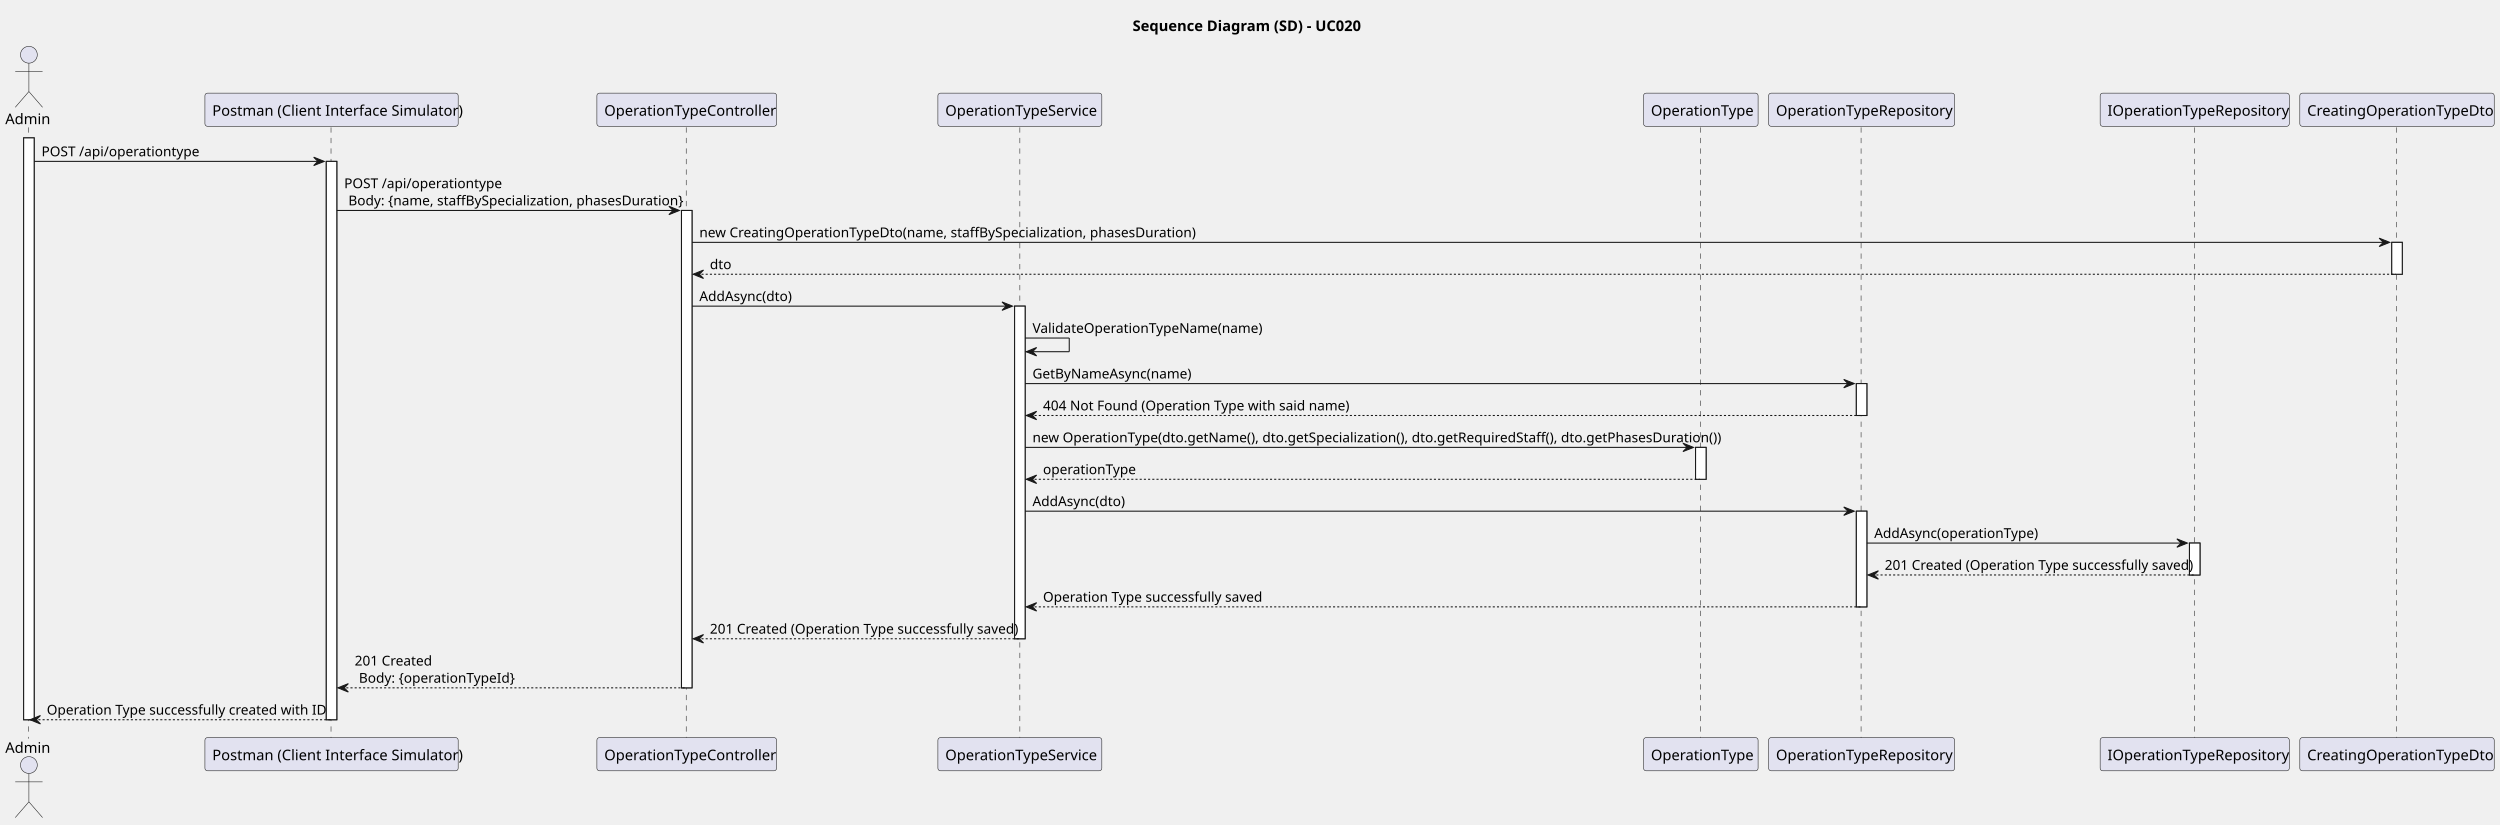
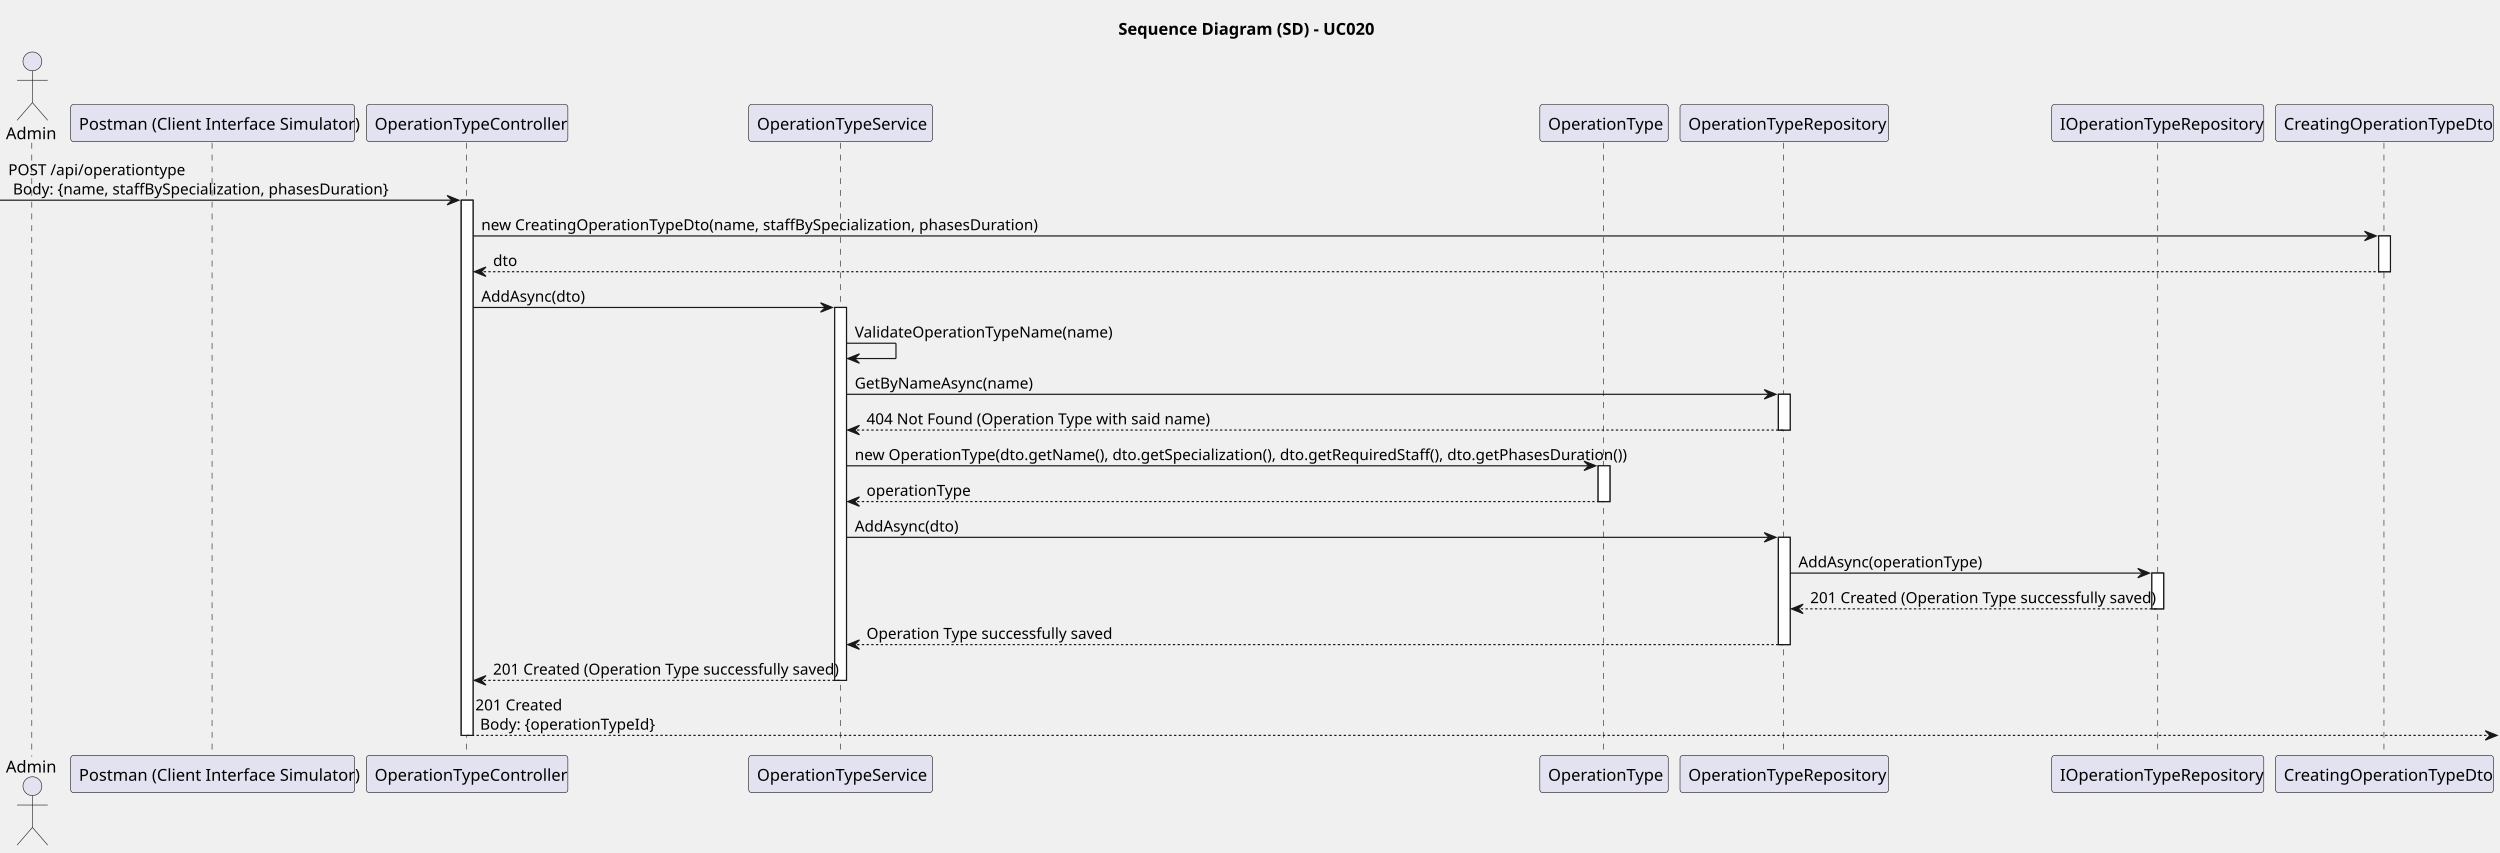
- <svg xmlns="http://www.w3.org/2000/svg" contentStyleType="text/css" height="785px" preserveAspectRatio="none" style="width:2379px;height:785px;background:#FFFFFF;" version="1.1" viewBox="0 0 2379 785" width="2379px" zoomAndPan="magnify">
+ <svg xmlns="http://www.w3.org/2000/svg" contentStyleType="text/css" height="724px" preserveAspectRatio="none" style="width:2122px;height:724px;background:#FFFFFF;" version="1.1" viewBox="0 0 2122 724" width="2122px" zoomAndPan="magnify">
  <defs />
  <g>
-     <text fill="#000000" font-family="sans-serif" font-size="14" font-weight="bold" lengthAdjust="spacing" textLength="222" x="1077.75" y="29.533">Sequence Diagram (SD) - UC020</text>
-     <rect fill="#FFFFFF" height="553.68" style="stroke:#181818;stroke-width:1.0;" width="10" x="22.5" y="131.219" />
-     <rect fill="#FFFFFF" height="531.328" style="stroke:#181818;stroke-width:1.0;" width="10" x="310.5" y="153.57" />
-     <rect fill="#FFFFFF" height="454.273" style="stroke:#181818;stroke-width:1.0;" width="10" x="648.5" y="200.273" />
-     <rect fill="#FFFFFF" height="316.516" style="stroke:#181818;stroke-width:1.0;" width="10" x="965.5" y="291.328" />
-     <rect fill="#FFFFFF" height="30.352" style="stroke:#181818;stroke-width:1.0;" width="10" x="1613.5" y="425.734" />
-     <rect fill="#FFFFFF" height="30.352" style="stroke:#181818;stroke-width:1.0;" width="10" x="1766.5" y="365.031" />
-     <rect fill="#FFFFFF" height="91.055" style="stroke:#181818;stroke-width:1.0;" width="10" x="1766.5" y="486.438" />
-     <rect fill="#FFFFFF" height="30.352" style="stroke:#181818;stroke-width:1.0;" width="10" x="2083.5" y="516.789" />
-     <rect fill="#FFFFFF" height="30.352" style="stroke:#181818;stroke-width:1.0;" width="10" x="2276" y="230.625" />
-     <line style="stroke:#181818;stroke-width:0.5;stroke-dasharray:5.0,5.0;" x1="27" x2="27" y1="121.219" y2="702.898" />
-     <line style="stroke:#181818;stroke-width:0.5;stroke-dasharray:5.0,5.0;" x1="315" x2="315" y1="121.219" y2="702.898" />
-     <line style="stroke:#181818;stroke-width:0.5;stroke-dasharray:5.0,5.0;" x1="653" x2="653" y1="121.219" y2="702.898" />
-     <line style="stroke:#181818;stroke-width:0.5;stroke-dasharray:5.0,5.0;" x1="970.5" x2="970.5" y1="121.219" y2="702.898" />
-     <line style="stroke:#181818;stroke-width:0.5;stroke-dasharray:5.0,5.0;" x1="1618" x2="1618" y1="121.219" y2="702.898" />
-     <line style="stroke:#181818;stroke-width:0.5;stroke-dasharray:5.0,5.0;" x1="1771" x2="1771" y1="121.219" y2="702.898" />
-     <line style="stroke:#181818;stroke-width:0.5;stroke-dasharray:5.0,5.0;" x1="2088.5" x2="2088.5" y1="121.219" y2="702.898" />
-     <line style="stroke:#181818;stroke-width:0.5;stroke-dasharray:5.0,5.0;" x1="2280.5" x2="2280.5" y1="121.219" y2="702.898" />
+     <text fill="#000000" font-family="sans-serif" font-size="14" font-weight="bold" lengthAdjust="spacing" textLength="222" x="949.25" y="29.533">Sequence Diagram (SD) - UC020</text>
+     <rect fill="#FFFFFF" height="454.273" style="stroke:#181818;stroke-width:1.0;" width="10" x="391.5" y="169.922" />
+     <rect fill="#FFFFFF" height="316.516" style="stroke:#181818;stroke-width:1.0;" width="10" x="708.5" y="260.977" />
+     <rect fill="#FFFFFF" height="30.352" style="stroke:#181818;stroke-width:1.0;" width="10" x="1356.5" y="395.383" />
+     <rect fill="#FFFFFF" height="30.352" style="stroke:#181818;stroke-width:1.0;" width="10" x="1509.5" y="334.68" />
+     <rect fill="#FFFFFF" height="91.055" style="stroke:#181818;stroke-width:1.0;" width="10" x="1509.5" y="456.086" />
+     <rect fill="#FFFFFF" height="30.352" style="stroke:#181818;stroke-width:1.0;" width="10" x="1826.5" y="486.438" />
+     <rect fill="#FFFFFF" height="30.352" style="stroke:#181818;stroke-width:1.0;" width="10" x="2019" y="200.273" />
+     <line style="stroke:#181818;stroke-width:0.5;stroke-dasharray:5.0,5.0;" x1="27" x2="27" y1="121.219" y2="642.195" />
+     <line style="stroke:#181818;stroke-width:0.5;stroke-dasharray:5.0,5.0;" x1="180" x2="180" y1="121.219" y2="642.195" />
+     <line style="stroke:#181818;stroke-width:0.5;stroke-dasharray:5.0,5.0;" x1="396" x2="396" y1="121.219" y2="642.195" />
+     <line style="stroke:#181818;stroke-width:0.5;stroke-dasharray:5.0,5.0;" x1="713.5" x2="713.5" y1="121.219" y2="642.195" />
+     <line style="stroke:#181818;stroke-width:0.5;stroke-dasharray:5.0,5.0;" x1="1361" x2="1361" y1="121.219" y2="642.195" />
+     <line style="stroke:#181818;stroke-width:0.5;stroke-dasharray:5.0,5.0;" x1="1514" x2="1514" y1="121.219" y2="642.195" />
+     <line style="stroke:#181818;stroke-width:0.5;stroke-dasharray:5.0,5.0;" x1="1831.5" x2="1831.5" y1="121.219" y2="642.195" />
+     <line style="stroke:#181818;stroke-width:0.5;stroke-dasharray:5.0,5.0;" x1="2023.5" x2="2023.5" y1="121.219" y2="642.195" />
    <text fill="#000000" font-family="sans-serif" font-size="14" lengthAdjust="spacing" textLength="39" x="5" y="118.143">Admin</text>
    <ellipse cx="27.5" cy="52.109" fill="#E2E2F0" rx="8" ry="8" style="stroke:#181818;stroke-width:0.5;" />
    <path d="M27.5,60.109 L27.5,87.109 M14.5,68.109 L40.5,68.109 M27.5,87.109 L14.5,102.109 M27.5,87.109 L40.5,102.109 " fill="none" style="stroke:#181818;stroke-width:0.5;" />
-     <text fill="#000000" font-family="sans-serif" font-size="14" lengthAdjust="spacing" textLength="39" x="5" y="716.432">Admin</text>
-     <ellipse cx="27.5" cy="728.008" fill="#E2E2F0" rx="8" ry="8" style="stroke:#181818;stroke-width:0.5;" />
-     <path d="M27.5,736.008 L27.5,763.008 M14.5,744.008 L40.5,744.008 M27.5,763.008 L14.5,778.008 M27.5,763.008 L40.5,778.008 " fill="none" style="stroke:#181818;stroke-width:0.5;" />
-     <rect fill="#E2E2F0" height="31.609" rx="2.5" ry="2.5" style="stroke:#181818;stroke-width:0.5;" width="241" x="195" y="88.609" />
-     <text fill="#000000" font-family="sans-serif" font-size="14" lengthAdjust="spacing" textLength="227" x="202" y="110.143">Postman (Client Interface Simulator)</text>
-     <rect fill="#E2E2F0" height="31.609" rx="2.5" ry="2.5" style="stroke:#181818;stroke-width:0.5;" width="241" x="195" y="701.898" />
-     <text fill="#000000" font-family="sans-serif" font-size="14" lengthAdjust="spacing" textLength="227" x="202" y="723.432">Postman (Client Interface Simulator)</text>
-     <rect fill="#E2E2F0" height="31.609" rx="2.5" ry="2.5" style="stroke:#181818;stroke-width:0.5;" width="171" x="568" y="88.609" />
-     <text fill="#000000" font-family="sans-serif" font-size="14" lengthAdjust="spacing" textLength="157" x="575" y="110.143">OperationTypeController</text>
-     <rect fill="#E2E2F0" height="31.609" rx="2.5" ry="2.5" style="stroke:#181818;stroke-width:0.5;" width="171" x="568" y="701.898" />
-     <text fill="#000000" font-family="sans-serif" font-size="14" lengthAdjust="spacing" textLength="157" x="575" y="723.432">OperationTypeController</text>
-     <rect fill="#E2E2F0" height="31.609" rx="2.5" ry="2.5" style="stroke:#181818;stroke-width:0.5;" width="156" x="892.5" y="88.609" />
-     <text fill="#000000" font-family="sans-serif" font-size="14" lengthAdjust="spacing" textLength="142" x="899.5" y="110.143">OperationTypeService</text>
-     <rect fill="#E2E2F0" height="31.609" rx="2.5" ry="2.5" style="stroke:#181818;stroke-width:0.5;" width="156" x="892.5" y="701.898" />
-     <text fill="#000000" font-family="sans-serif" font-size="14" lengthAdjust="spacing" textLength="142" x="899.5" y="723.432">OperationTypeService</text>
-     <rect fill="#E2E2F0" height="31.609" rx="2.5" ry="2.5" style="stroke:#181818;stroke-width:0.5;" width="109" x="1564" y="88.609" />
-     <text fill="#000000" font-family="sans-serif" font-size="14" lengthAdjust="spacing" textLength="95" x="1571" y="110.143">OperationType</text>
-     <rect fill="#E2E2F0" height="31.609" rx="2.5" ry="2.5" style="stroke:#181818;stroke-width:0.5;" width="109" x="1564" y="701.898" />
-     <text fill="#000000" font-family="sans-serif" font-size="14" lengthAdjust="spacing" textLength="95" x="1571" y="723.432">OperationType</text>
-     <rect fill="#E2E2F0" height="31.609" rx="2.5" ry="2.5" style="stroke:#181818;stroke-width:0.5;" width="177" x="1683" y="88.609" />
-     <text fill="#000000" font-family="sans-serif" font-size="14" lengthAdjust="spacing" textLength="163" x="1690" y="110.143">OperationTypeRepository</text>
-     <rect fill="#E2E2F0" height="31.609" rx="2.5" ry="2.5" style="stroke:#181818;stroke-width:0.5;" width="177" x="1683" y="701.898" />
-     <text fill="#000000" font-family="sans-serif" font-size="14" lengthAdjust="spacing" textLength="163" x="1690" y="723.432">OperationTypeRepository</text>
-     <rect fill="#E2E2F0" height="31.609" rx="2.5" ry="2.5" style="stroke:#181818;stroke-width:0.5;" width="180" x="1998.5" y="88.609" />
-     <text fill="#000000" font-family="sans-serif" font-size="14" lengthAdjust="spacing" textLength="166" x="2005.5" y="110.143">IOperationTypeRepository</text>
-     <rect fill="#E2E2F0" height="31.609" rx="2.5" ry="2.5" style="stroke:#181818;stroke-width:0.5;" width="180" x="1998.5" y="701.898" />
-     <text fill="#000000" font-family="sans-serif" font-size="14" lengthAdjust="spacing" textLength="166" x="2005.5" y="723.432">IOperationTypeRepository</text>
-     <rect fill="#E2E2F0" height="31.609" rx="2.5" ry="2.5" style="stroke:#181818;stroke-width:0.5;" width="185" x="2188.5" y="88.609" />
-     <text fill="#000000" font-family="sans-serif" font-size="14" lengthAdjust="spacing" textLength="171" x="2195.5" y="110.143">CreatingOperationTypeDto</text>
-     <rect fill="#E2E2F0" height="31.609" rx="2.5" ry="2.5" style="stroke:#181818;stroke-width:0.5;" width="185" x="2188.5" y="701.898" />
-     <text fill="#000000" font-family="sans-serif" font-size="14" lengthAdjust="spacing" textLength="171" x="2195.5" y="723.432">CreatingOperationTypeDto</text>
-     <rect fill="#FFFFFF" height="553.68" style="stroke:#181818;stroke-width:1.0;" width="10" x="22.5" y="131.219" />
-     <rect fill="#FFFFFF" height="531.328" style="stroke:#181818;stroke-width:1.0;" width="10" x="310.5" y="153.57" />
-     <rect fill="#FFFFFF" height="454.273" style="stroke:#181818;stroke-width:1.0;" width="10" x="648.5" y="200.273" />
-     <rect fill="#FFFFFF" height="316.516" style="stroke:#181818;stroke-width:1.0;" width="10" x="965.5" y="291.328" />
-     <rect fill="#FFFFFF" height="30.352" style="stroke:#181818;stroke-width:1.0;" width="10" x="1613.5" y="425.734" />
-     <rect fill="#FFFFFF" height="30.352" style="stroke:#181818;stroke-width:1.0;" width="10" x="1766.5" y="365.031" />
-     <rect fill="#FFFFFF" height="91.055" style="stroke:#181818;stroke-width:1.0;" width="10" x="1766.5" y="486.438" />
-     <rect fill="#FFFFFF" height="30.352" style="stroke:#181818;stroke-width:1.0;" width="10" x="2083.5" y="516.789" />
-     <rect fill="#FFFFFF" height="30.352" style="stroke:#181818;stroke-width:1.0;" width="10" x="2276" y="230.625" />
-     <polygon fill="#181818" points="298.5,149.57,308.5,153.57,298.5,157.57,302.5,153.57" style="stroke:#181818;stroke-width:1.0;" />
-     <line style="stroke:#181818;stroke-width:1.0;" x1="32.5" x2="304.5" y1="153.57" y2="153.57" />
-     <text fill="#000000" font-family="sans-serif" font-size="13" lengthAdjust="spacing" textLength="142" x="39.5" y="148.714">POST /api/operationtype</text>
-     <polygon fill="#181818" points="636.5,196.273,646.5,200.273,636.5,204.273,640.5,200.273" style="stroke:#181818;stroke-width:1.0;" />
-     <line style="stroke:#181818;stroke-width:1.0;" x1="320.5" x2="642.5" y1="200.273" y2="200.273" />
-     <text fill="#000000" font-family="sans-serif" font-size="13" lengthAdjust="spacing" textLength="142" x="327.5" y="179.065">POST /api/operationtype</text>
-     <text fill="#000000" font-family="sans-serif" font-size="13" lengthAdjust="spacing" textLength="305" x="331.5" y="195.417">Body: {name, staffBySpecialization, phasesDuration}</text>
-     <polygon fill="#181818" points="2264,226.625,2274,230.625,2264,234.625,2268,230.625" style="stroke:#181818;stroke-width:1.0;" />
-     <line style="stroke:#181818;stroke-width:1.0;" x1="658.5" x2="2270" y1="230.625" y2="230.625" />
-     <text fill="#000000" font-family="sans-serif" font-size="13" lengthAdjust="spacing" textLength="446" x="665.5" y="225.769">new CreatingOperationTypeDto(name, staffBySpecialization, phasesDuration)</text>
-     <polygon fill="#181818" points="669.5,256.977,659.5,260.977,669.5,264.977,665.5,260.977" style="stroke:#181818;stroke-width:1.0;" />
-     <line style="stroke:#181818;stroke-width:1.0;stroke-dasharray:2.0,2.0;" x1="663.5" x2="2280" y1="260.977" y2="260.977" />
-     <text fill="#000000" font-family="sans-serif" font-size="13" lengthAdjust="spacing" textLength="18" x="675.5" y="256.12">dto</text>
-     <polygon fill="#181818" points="953.5,287.328,963.5,291.328,953.5,295.328,957.5,291.328" style="stroke:#181818;stroke-width:1.0;" />
-     <line style="stroke:#181818;stroke-width:1.0;" x1="658.5" x2="959.5" y1="291.328" y2="291.328" />
-     <text fill="#000000" font-family="sans-serif" font-size="13" lengthAdjust="spacing" textLength="86" x="665.5" y="286.472">AddAsync(dto)</text>
-     <line style="stroke:#181818;stroke-width:1.0;" x1="975.5" x2="1017.5" y1="321.68" y2="321.68" />
-     <line style="stroke:#181818;stroke-width:1.0;" x1="1017.5" x2="1017.5" y1="321.68" y2="334.68" />
-     <line style="stroke:#181818;stroke-width:1.0;" x1="976.5" x2="1017.5" y1="334.68" y2="334.68" />
-     <polygon fill="#181818" points="986.5,330.68,976.5,334.68,986.5,338.68,982.5,334.68" style="stroke:#181818;stroke-width:1.0;" />
-     <text fill="#000000" font-family="sans-serif" font-size="13" lengthAdjust="spacing" textLength="205" x="982.5" y="316.823">ValidateOperationTypeName(name)</text>
-     <polygon fill="#181818" points="1754.5,361.031,1764.5,365.031,1754.5,369.031,1758.5,365.031" style="stroke:#181818;stroke-width:1.0;" />
-     <line style="stroke:#181818;stroke-width:1.0;" x1="975.5" x2="1760.5" y1="365.031" y2="365.031" />
-     <text fill="#000000" font-family="sans-serif" font-size="13" lengthAdjust="spacing" textLength="148" x="982.5" y="360.175">GetByNameAsync(name)</text>
-     <polygon fill="#181818" points="986.5,391.383,976.5,395.383,986.5,399.383,982.5,395.383" style="stroke:#181818;stroke-width:1.0;" />
-     <line style="stroke:#181818;stroke-width:1.0;stroke-dasharray:2.0,2.0;" x1="980.5" x2="1770.5" y1="395.383" y2="395.383" />
-     <text fill="#000000" font-family="sans-serif" font-size="13" lengthAdjust="spacing" textLength="276" x="992.5" y="390.526">404 Not Found (Operation Type with said name)</text>
-     <polygon fill="#181818" points="1601.5,421.734,1611.5,425.734,1601.5,429.734,1605.5,425.734" style="stroke:#181818;stroke-width:1.0;" />
-     <line style="stroke:#181818;stroke-width:1.0;" x1="975.5" x2="1607.5" y1="425.734" y2="425.734" />
-     <text fill="#000000" font-family="sans-serif" font-size="13" lengthAdjust="spacing" textLength="619" x="982.5" y="420.878">new OperationType(dto.getName(), dto.getSpecialization(), dto.getRequiredStaff(), dto.getPhasesDuration())</text>
-     <polygon fill="#181818" points="986.5,452.086,976.5,456.086,986.5,460.086,982.5,456.086" style="stroke:#181818;stroke-width:1.0;" />
-     <line style="stroke:#181818;stroke-width:1.0;stroke-dasharray:2.0,2.0;" x1="980.5" x2="1617.5" y1="456.086" y2="456.086" />
-     <text fill="#000000" font-family="sans-serif" font-size="13" lengthAdjust="spacing" textLength="81" x="992.5" y="451.229">operationType</text>
-     <polygon fill="#181818" points="1754.5,482.438,1764.5,486.438,1754.5,490.438,1758.5,486.438" style="stroke:#181818;stroke-width:1.0;" />
-     <line style="stroke:#181818;stroke-width:1.0;" x1="975.5" x2="1760.5" y1="486.438" y2="486.438" />
-     <text fill="#000000" font-family="sans-serif" font-size="13" lengthAdjust="spacing" textLength="86" x="982.5" y="481.581">AddAsync(dto)</text>
-     <polygon fill="#181818" points="2071.5,512.789,2081.5,516.789,2071.5,520.789,2075.5,516.789" style="stroke:#181818;stroke-width:1.0;" />
-     <line style="stroke:#181818;stroke-width:1.0;" x1="1776.5" x2="2077.5" y1="516.789" y2="516.789" />
-     <text fill="#000000" font-family="sans-serif" font-size="13" lengthAdjust="spacing" textLength="149" x="1783.5" y="511.933">AddAsync(operationType)</text>
-     <polygon fill="#181818" points="1787.5,543.141,1777.5,547.141,1787.5,551.141,1783.5,547.141" style="stroke:#181818;stroke-width:1.0;" />
-     <line style="stroke:#181818;stroke-width:1.0;stroke-dasharray:2.0,2.0;" x1="1781.5" x2="2087.5" y1="547.141" y2="547.141" />
-     <text fill="#000000" font-family="sans-serif" font-size="13" lengthAdjust="spacing" textLength="283" x="1793.5" y="542.284">201 Created (Operation Type successfully saved)</text>
-     <polygon fill="#181818" points="986.5,573.492,976.5,577.492,986.5,581.492,982.5,577.492" style="stroke:#181818;stroke-width:1.0;" />
-     <line style="stroke:#181818;stroke-width:1.0;stroke-dasharray:2.0,2.0;" x1="980.5" x2="1770.5" y1="577.492" y2="577.492" />
-     <text fill="#000000" font-family="sans-serif" font-size="13" lengthAdjust="spacing" textLength="201" x="992.5" y="572.636">Operation Type successfully saved</text>
-     <polygon fill="#181818" points="669.5,603.844,659.5,607.844,669.5,611.844,665.5,607.844" style="stroke:#181818;stroke-width:1.0;" />
-     <line style="stroke:#181818;stroke-width:1.0;stroke-dasharray:2.0,2.0;" x1="663.5" x2="969.5" y1="607.844" y2="607.844" />
-     <text fill="#000000" font-family="sans-serif" font-size="13" lengthAdjust="spacing" textLength="283" x="675.5" y="602.987">201 Created (Operation Type successfully saved)</text>
-     <polygon fill="#181818" points="331.5,650.547,321.5,654.547,331.5,658.547,327.5,654.547" style="stroke:#181818;stroke-width:1.0;" />
-     <line style="stroke:#181818;stroke-width:1.0;stroke-dasharray:2.0,2.0;" x1="325.5" x2="652.5" y1="654.547" y2="654.547" />
-     <text fill="#000000" font-family="sans-serif" font-size="13" lengthAdjust="spacing" textLength="70" x="337.5" y="633.339">201 Created</text>
-     <text fill="#000000" font-family="sans-serif" font-size="13" lengthAdjust="spacing" textLength="137" x="341.5" y="649.69">Body: {operationTypeId}</text>
-     <polygon fill="#181818" points="38.5,680.898,28.5,684.898,38.5,688.898,34.5,684.898" style="stroke:#181818;stroke-width:1.0;" />
-     <line style="stroke:#181818;stroke-width:1.0;stroke-dasharray:2.0,2.0;" x1="32.5" x2="314.5" y1="684.898" y2="684.898" />
-     <text fill="#000000" font-family="sans-serif" font-size="13" lengthAdjust="spacing" textLength="254" x="44.5" y="680.042">Operation Type successfully created with ID</text>
+     <text fill="#000000" font-family="sans-serif" font-size="14" lengthAdjust="spacing" textLength="39" x="5" y="655.729">Admin</text>
+     <ellipse cx="27.5" cy="667.305" fill="#E2E2F0" rx="8" ry="8" style="stroke:#181818;stroke-width:0.5;" />
+     <path d="M27.5,675.305 L27.5,702.305 M14.5,683.305 L40.5,683.305 M27.5,702.305 L14.5,717.305 M27.5,702.305 L40.5,717.305 " fill="none" style="stroke:#181818;stroke-width:0.5;" />
+     <rect fill="#E2E2F0" height="31.609" rx="2.5" ry="2.5" style="stroke:#181818;stroke-width:0.5;" width="241" x="60" y="88.609" />
+     <text fill="#000000" font-family="sans-serif" font-size="14" lengthAdjust="spacing" textLength="227" x="67" y="110.143">Postman (Client Interface Simulator)</text>
+     <rect fill="#E2E2F0" height="31.609" rx="2.5" ry="2.5" style="stroke:#181818;stroke-width:0.5;" width="241" x="60" y="641.195" />
+     <text fill="#000000" font-family="sans-serif" font-size="14" lengthAdjust="spacing" textLength="227" x="67" y="662.729">Postman (Client Interface Simulator)</text>
+     <rect fill="#E2E2F0" height="31.609" rx="2.5" ry="2.5" style="stroke:#181818;stroke-width:0.5;" width="171" x="311" y="88.609" />
+     <text fill="#000000" font-family="sans-serif" font-size="14" lengthAdjust="spacing" textLength="157" x="318" y="110.143">OperationTypeController</text>
+     <rect fill="#E2E2F0" height="31.609" rx="2.5" ry="2.5" style="stroke:#181818;stroke-width:0.5;" width="171" x="311" y="641.195" />
+     <text fill="#000000" font-family="sans-serif" font-size="14" lengthAdjust="spacing" textLength="157" x="318" y="662.729">OperationTypeController</text>
+     <rect fill="#E2E2F0" height="31.609" rx="2.5" ry="2.5" style="stroke:#181818;stroke-width:0.5;" width="156" x="635.5" y="88.609" />
+     <text fill="#000000" font-family="sans-serif" font-size="14" lengthAdjust="spacing" textLength="142" x="642.5" y="110.143">OperationTypeService</text>
+     <rect fill="#E2E2F0" height="31.609" rx="2.5" ry="2.5" style="stroke:#181818;stroke-width:0.5;" width="156" x="635.5" y="641.195" />
+     <text fill="#000000" font-family="sans-serif" font-size="14" lengthAdjust="spacing" textLength="142" x="642.5" y="662.729">OperationTypeService</text>
+     <rect fill="#E2E2F0" height="31.609" rx="2.5" ry="2.5" style="stroke:#181818;stroke-width:0.5;" width="109" x="1307" y="88.609" />
+     <text fill="#000000" font-family="sans-serif" font-size="14" lengthAdjust="spacing" textLength="95" x="1314" y="110.143">OperationType</text>
+     <rect fill="#E2E2F0" height="31.609" rx="2.5" ry="2.5" style="stroke:#181818;stroke-width:0.5;" width="109" x="1307" y="641.195" />
+     <text fill="#000000" font-family="sans-serif" font-size="14" lengthAdjust="spacing" textLength="95" x="1314" y="662.729">OperationType</text>
+     <rect fill="#E2E2F0" height="31.609" rx="2.5" ry="2.5" style="stroke:#181818;stroke-width:0.5;" width="177" x="1426" y="88.609" />
+     <text fill="#000000" font-family="sans-serif" font-size="14" lengthAdjust="spacing" textLength="163" x="1433" y="110.143">OperationTypeRepository</text>
+     <rect fill="#E2E2F0" height="31.609" rx="2.5" ry="2.5" style="stroke:#181818;stroke-width:0.5;" width="177" x="1426" y="641.195" />
+     <text fill="#000000" font-family="sans-serif" font-size="14" lengthAdjust="spacing" textLength="163" x="1433" y="662.729">OperationTypeRepository</text>
+     <rect fill="#E2E2F0" height="31.609" rx="2.5" ry="2.5" style="stroke:#181818;stroke-width:0.5;" width="180" x="1741.5" y="88.609" />
+     <text fill="#000000" font-family="sans-serif" font-size="14" lengthAdjust="spacing" textLength="166" x="1748.5" y="110.143">IOperationTypeRepository</text>
+     <rect fill="#E2E2F0" height="31.609" rx="2.5" ry="2.5" style="stroke:#181818;stroke-width:0.5;" width="180" x="1741.5" y="641.195" />
+     <text fill="#000000" font-family="sans-serif" font-size="14" lengthAdjust="spacing" textLength="166" x="1748.5" y="662.729">IOperationTypeRepository</text>
+     <rect fill="#E2E2F0" height="31.609" rx="2.5" ry="2.5" style="stroke:#181818;stroke-width:0.5;" width="185" x="1931.5" y="88.609" />
+     <text fill="#000000" font-family="sans-serif" font-size="14" lengthAdjust="spacing" textLength="171" x="1938.5" y="110.143">CreatingOperationTypeDto</text>
+     <rect fill="#E2E2F0" height="31.609" rx="2.5" ry="2.5" style="stroke:#181818;stroke-width:0.5;" width="185" x="1931.5" y="641.195" />
+     <text fill="#000000" font-family="sans-serif" font-size="14" lengthAdjust="spacing" textLength="171" x="1938.5" y="662.729">CreatingOperationTypeDto</text>
+     <rect fill="#FFFFFF" height="454.273" style="stroke:#181818;stroke-width:1.0;" width="10" x="391.5" y="169.922" />
+     <rect fill="#FFFFFF" height="316.516" style="stroke:#181818;stroke-width:1.0;" width="10" x="708.5" y="260.977" />
+     <rect fill="#FFFFFF" height="30.352" style="stroke:#181818;stroke-width:1.0;" width="10" x="1356.5" y="395.383" />
+     <rect fill="#FFFFFF" height="30.352" style="stroke:#181818;stroke-width:1.0;" width="10" x="1509.5" y="334.68" />
+     <rect fill="#FFFFFF" height="91.055" style="stroke:#181818;stroke-width:1.0;" width="10" x="1509.5" y="456.086" />
+     <rect fill="#FFFFFF" height="30.352" style="stroke:#181818;stroke-width:1.0;" width="10" x="1826.5" y="486.438" />
+     <rect fill="#FFFFFF" height="30.352" style="stroke:#181818;stroke-width:1.0;" width="10" x="2019" y="200.273" />
+     <polygon fill="#181818" points="379.5,165.922,389.5,169.922,379.5,173.922,383.5,169.922" style="stroke:#181818;stroke-width:1.0;" />
+     <line style="stroke:#181818;stroke-width:1.0;" x1="0" x2="385.5" y1="169.922" y2="169.922" />
+     <text fill="#000000" font-family="sans-serif" font-size="13" lengthAdjust="spacing" textLength="142" x="7" y="148.714">POST /api/operationtype</text>
+     <text fill="#000000" font-family="sans-serif" font-size="13" lengthAdjust="spacing" textLength="305" x="11" y="165.065">Body: {name, staffBySpecialization, phasesDuration}</text>
+     <polygon fill="#181818" points="2007,196.273,2017,200.273,2007,204.273,2011,200.273" style="stroke:#181818;stroke-width:1.0;" />
+     <line style="stroke:#181818;stroke-width:1.0;" x1="401.5" x2="2013" y1="200.273" y2="200.273" />
+     <text fill="#000000" font-family="sans-serif" font-size="13" lengthAdjust="spacing" textLength="446" x="408.5" y="195.417">new CreatingOperationTypeDto(name, staffBySpecialization, phasesDuration)</text>
+     <polygon fill="#181818" points="412.5,226.625,402.5,230.625,412.5,234.625,408.5,230.625" style="stroke:#181818;stroke-width:1.0;" />
+     <line style="stroke:#181818;stroke-width:1.0;stroke-dasharray:2.0,2.0;" x1="406.5" x2="2023" y1="230.625" y2="230.625" />
+     <text fill="#000000" font-family="sans-serif" font-size="13" lengthAdjust="spacing" textLength="18" x="418.5" y="225.769">dto</text>
+     <polygon fill="#181818" points="696.5,256.977,706.5,260.977,696.5,264.977,700.5,260.977" style="stroke:#181818;stroke-width:1.0;" />
+     <line style="stroke:#181818;stroke-width:1.0;" x1="401.5" x2="702.5" y1="260.977" y2="260.977" />
+     <text fill="#000000" font-family="sans-serif" font-size="13" lengthAdjust="spacing" textLength="86" x="408.5" y="256.12">AddAsync(dto)</text>
+     <line style="stroke:#181818;stroke-width:1.0;" x1="718.5" x2="760.5" y1="291.328" y2="291.328" />
+     <line style="stroke:#181818;stroke-width:1.0;" x1="760.5" x2="760.5" y1="291.328" y2="304.328" />
+     <line style="stroke:#181818;stroke-width:1.0;" x1="719.5" x2="760.5" y1="304.328" y2="304.328" />
+     <polygon fill="#181818" points="729.5,300.328,719.5,304.328,729.5,308.328,725.5,304.328" style="stroke:#181818;stroke-width:1.0;" />
+     <text fill="#000000" font-family="sans-serif" font-size="13" lengthAdjust="spacing" textLength="205" x="725.5" y="286.472">ValidateOperationTypeName(name)</text>
+     <polygon fill="#181818" points="1497.5,330.68,1507.5,334.68,1497.5,338.68,1501.5,334.68" style="stroke:#181818;stroke-width:1.0;" />
+     <line style="stroke:#181818;stroke-width:1.0;" x1="718.5" x2="1503.5" y1="334.68" y2="334.68" />
+     <text fill="#000000" font-family="sans-serif" font-size="13" lengthAdjust="spacing" textLength="148" x="725.5" y="329.823">GetByNameAsync(name)</text>
+     <polygon fill="#181818" points="729.5,361.031,719.5,365.031,729.5,369.031,725.5,365.031" style="stroke:#181818;stroke-width:1.0;" />
+     <line style="stroke:#181818;stroke-width:1.0;stroke-dasharray:2.0,2.0;" x1="723.5" x2="1513.5" y1="365.031" y2="365.031" />
+     <text fill="#000000" font-family="sans-serif" font-size="13" lengthAdjust="spacing" textLength="276" x="735.5" y="360.175">404 Not Found (Operation Type with said name)</text>
+     <polygon fill="#181818" points="1344.5,391.383,1354.5,395.383,1344.5,399.383,1348.5,395.383" style="stroke:#181818;stroke-width:1.0;" />
+     <line style="stroke:#181818;stroke-width:1.0;" x1="718.5" x2="1350.5" y1="395.383" y2="395.383" />
+     <text fill="#000000" font-family="sans-serif" font-size="13" lengthAdjust="spacing" textLength="619" x="725.5" y="390.526">new OperationType(dto.getName(), dto.getSpecialization(), dto.getRequiredStaff(), dto.getPhasesDuration())</text>
+     <polygon fill="#181818" points="729.5,421.734,719.5,425.734,729.5,429.734,725.5,425.734" style="stroke:#181818;stroke-width:1.0;" />
+     <line style="stroke:#181818;stroke-width:1.0;stroke-dasharray:2.0,2.0;" x1="723.5" x2="1360.5" y1="425.734" y2="425.734" />
+     <text fill="#000000" font-family="sans-serif" font-size="13" lengthAdjust="spacing" textLength="81" x="735.5" y="420.878">operationType</text>
+     <polygon fill="#181818" points="1497.5,452.086,1507.5,456.086,1497.5,460.086,1501.5,456.086" style="stroke:#181818;stroke-width:1.0;" />
+     <line style="stroke:#181818;stroke-width:1.0;" x1="718.5" x2="1503.5" y1="456.086" y2="456.086" />
+     <text fill="#000000" font-family="sans-serif" font-size="13" lengthAdjust="spacing" textLength="86" x="725.5" y="451.229">AddAsync(dto)</text>
+     <polygon fill="#181818" points="1814.5,482.438,1824.5,486.438,1814.5,490.438,1818.5,486.438" style="stroke:#181818;stroke-width:1.0;" />
+     <line style="stroke:#181818;stroke-width:1.0;" x1="1519.5" x2="1820.5" y1="486.438" y2="486.438" />
+     <text fill="#000000" font-family="sans-serif" font-size="13" lengthAdjust="spacing" textLength="149" x="1526.5" y="481.581">AddAsync(operationType)</text>
+     <polygon fill="#181818" points="1530.5,512.789,1520.5,516.789,1530.5,520.789,1526.5,516.789" style="stroke:#181818;stroke-width:1.0;" />
+     <line style="stroke:#181818;stroke-width:1.0;stroke-dasharray:2.0,2.0;" x1="1524.5" x2="1830.5" y1="516.789" y2="516.789" />
+     <text fill="#000000" font-family="sans-serif" font-size="13" lengthAdjust="spacing" textLength="283" x="1536.5" y="511.933">201 Created (Operation Type successfully saved)</text>
+     <polygon fill="#181818" points="729.5,543.141,719.5,547.141,729.5,551.141,725.5,547.141" style="stroke:#181818;stroke-width:1.0;" />
+     <line style="stroke:#181818;stroke-width:1.0;stroke-dasharray:2.0,2.0;" x1="723.5" x2="1513.5" y1="547.141" y2="547.141" />
+     <text fill="#000000" font-family="sans-serif" font-size="13" lengthAdjust="spacing" textLength="201" x="735.5" y="542.284">Operation Type successfully saved</text>
+     <polygon fill="#181818" points="412.5,573.492,402.5,577.492,412.5,581.492,408.5,577.492" style="stroke:#181818;stroke-width:1.0;" />
+     <line style="stroke:#181818;stroke-width:1.0;stroke-dasharray:2.0,2.0;" x1="406.5" x2="712.5" y1="577.492" y2="577.492" />
+     <text fill="#000000" font-family="sans-serif" font-size="13" lengthAdjust="spacing" textLength="283" x="418.5" y="572.636">201 Created (Operation Type successfully saved)</text>
+     <polygon fill="#181818" points="2109.5,620.195,2119.5,624.195,2109.5,628.195,2113.5,624.195" style="stroke:#181818;stroke-width:1.0;" />
+     <line style="stroke:#181818;stroke-width:1.0;stroke-dasharray:2.0,2.0;" x1="396.5" x2="2115.5" y1="624.195" y2="624.195" />
+     <text fill="#000000" font-family="sans-serif" font-size="13" lengthAdjust="spacing" textLength="70" x="403.5" y="602.987">201 Created</text>
+     <text fill="#000000" font-family="sans-serif" font-size="13" lengthAdjust="spacing" textLength="137" x="407.5" y="619.339">Body: {operationTypeId}</text>
  </g>
</svg>
